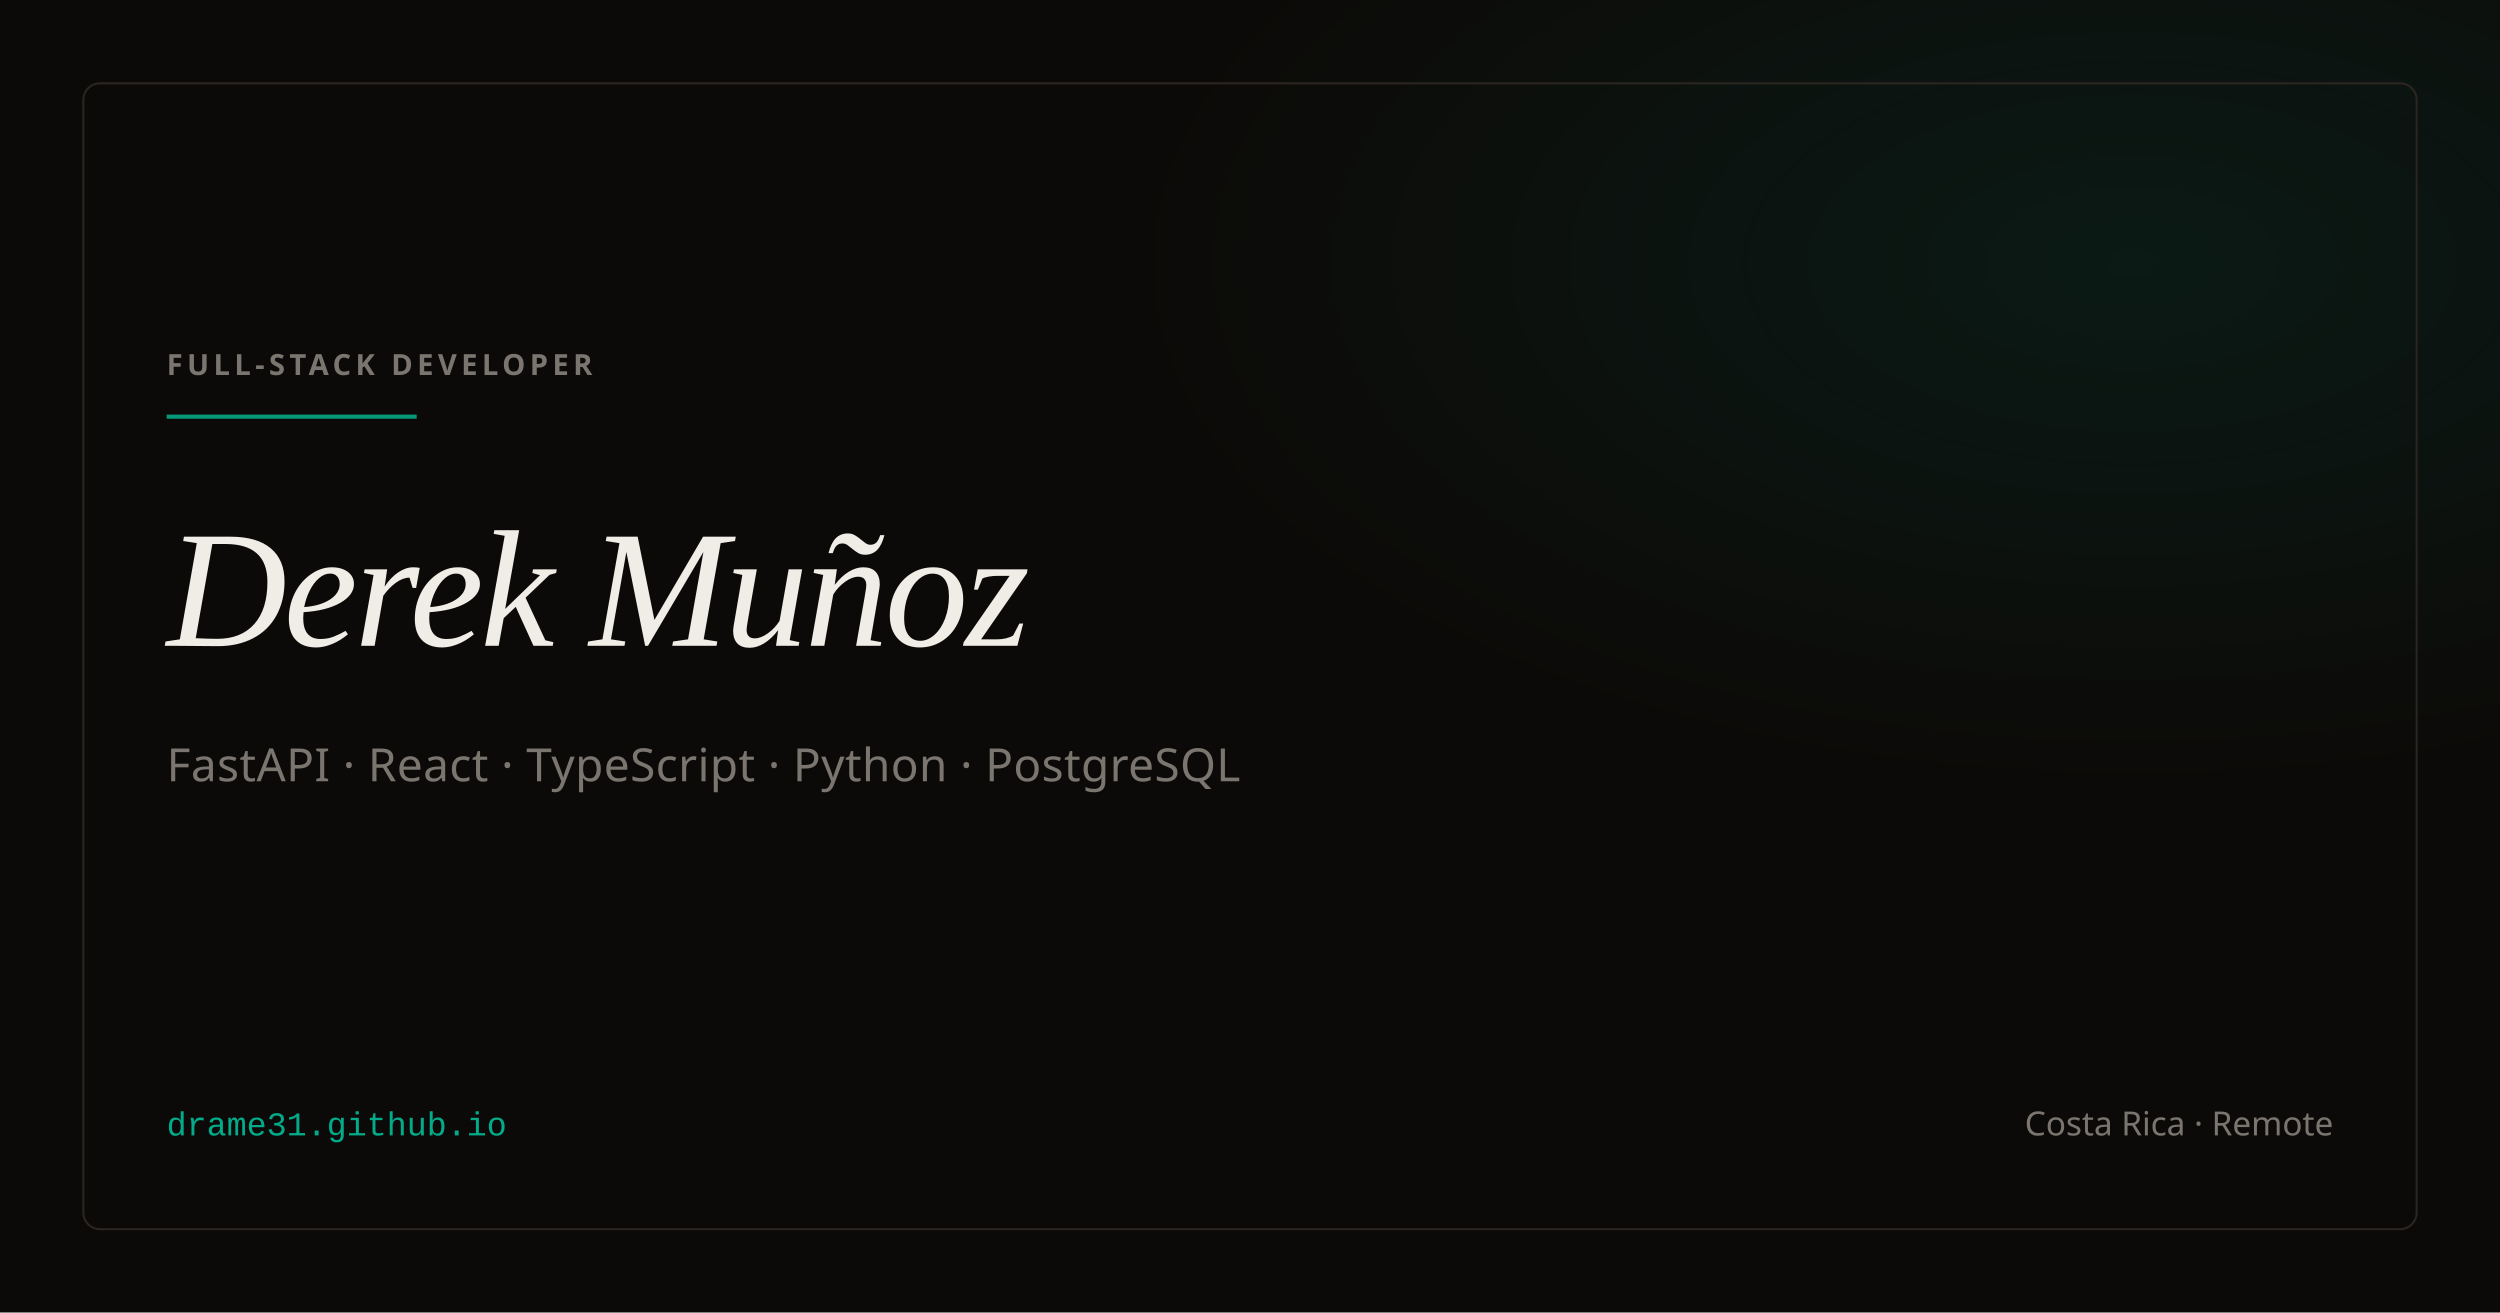
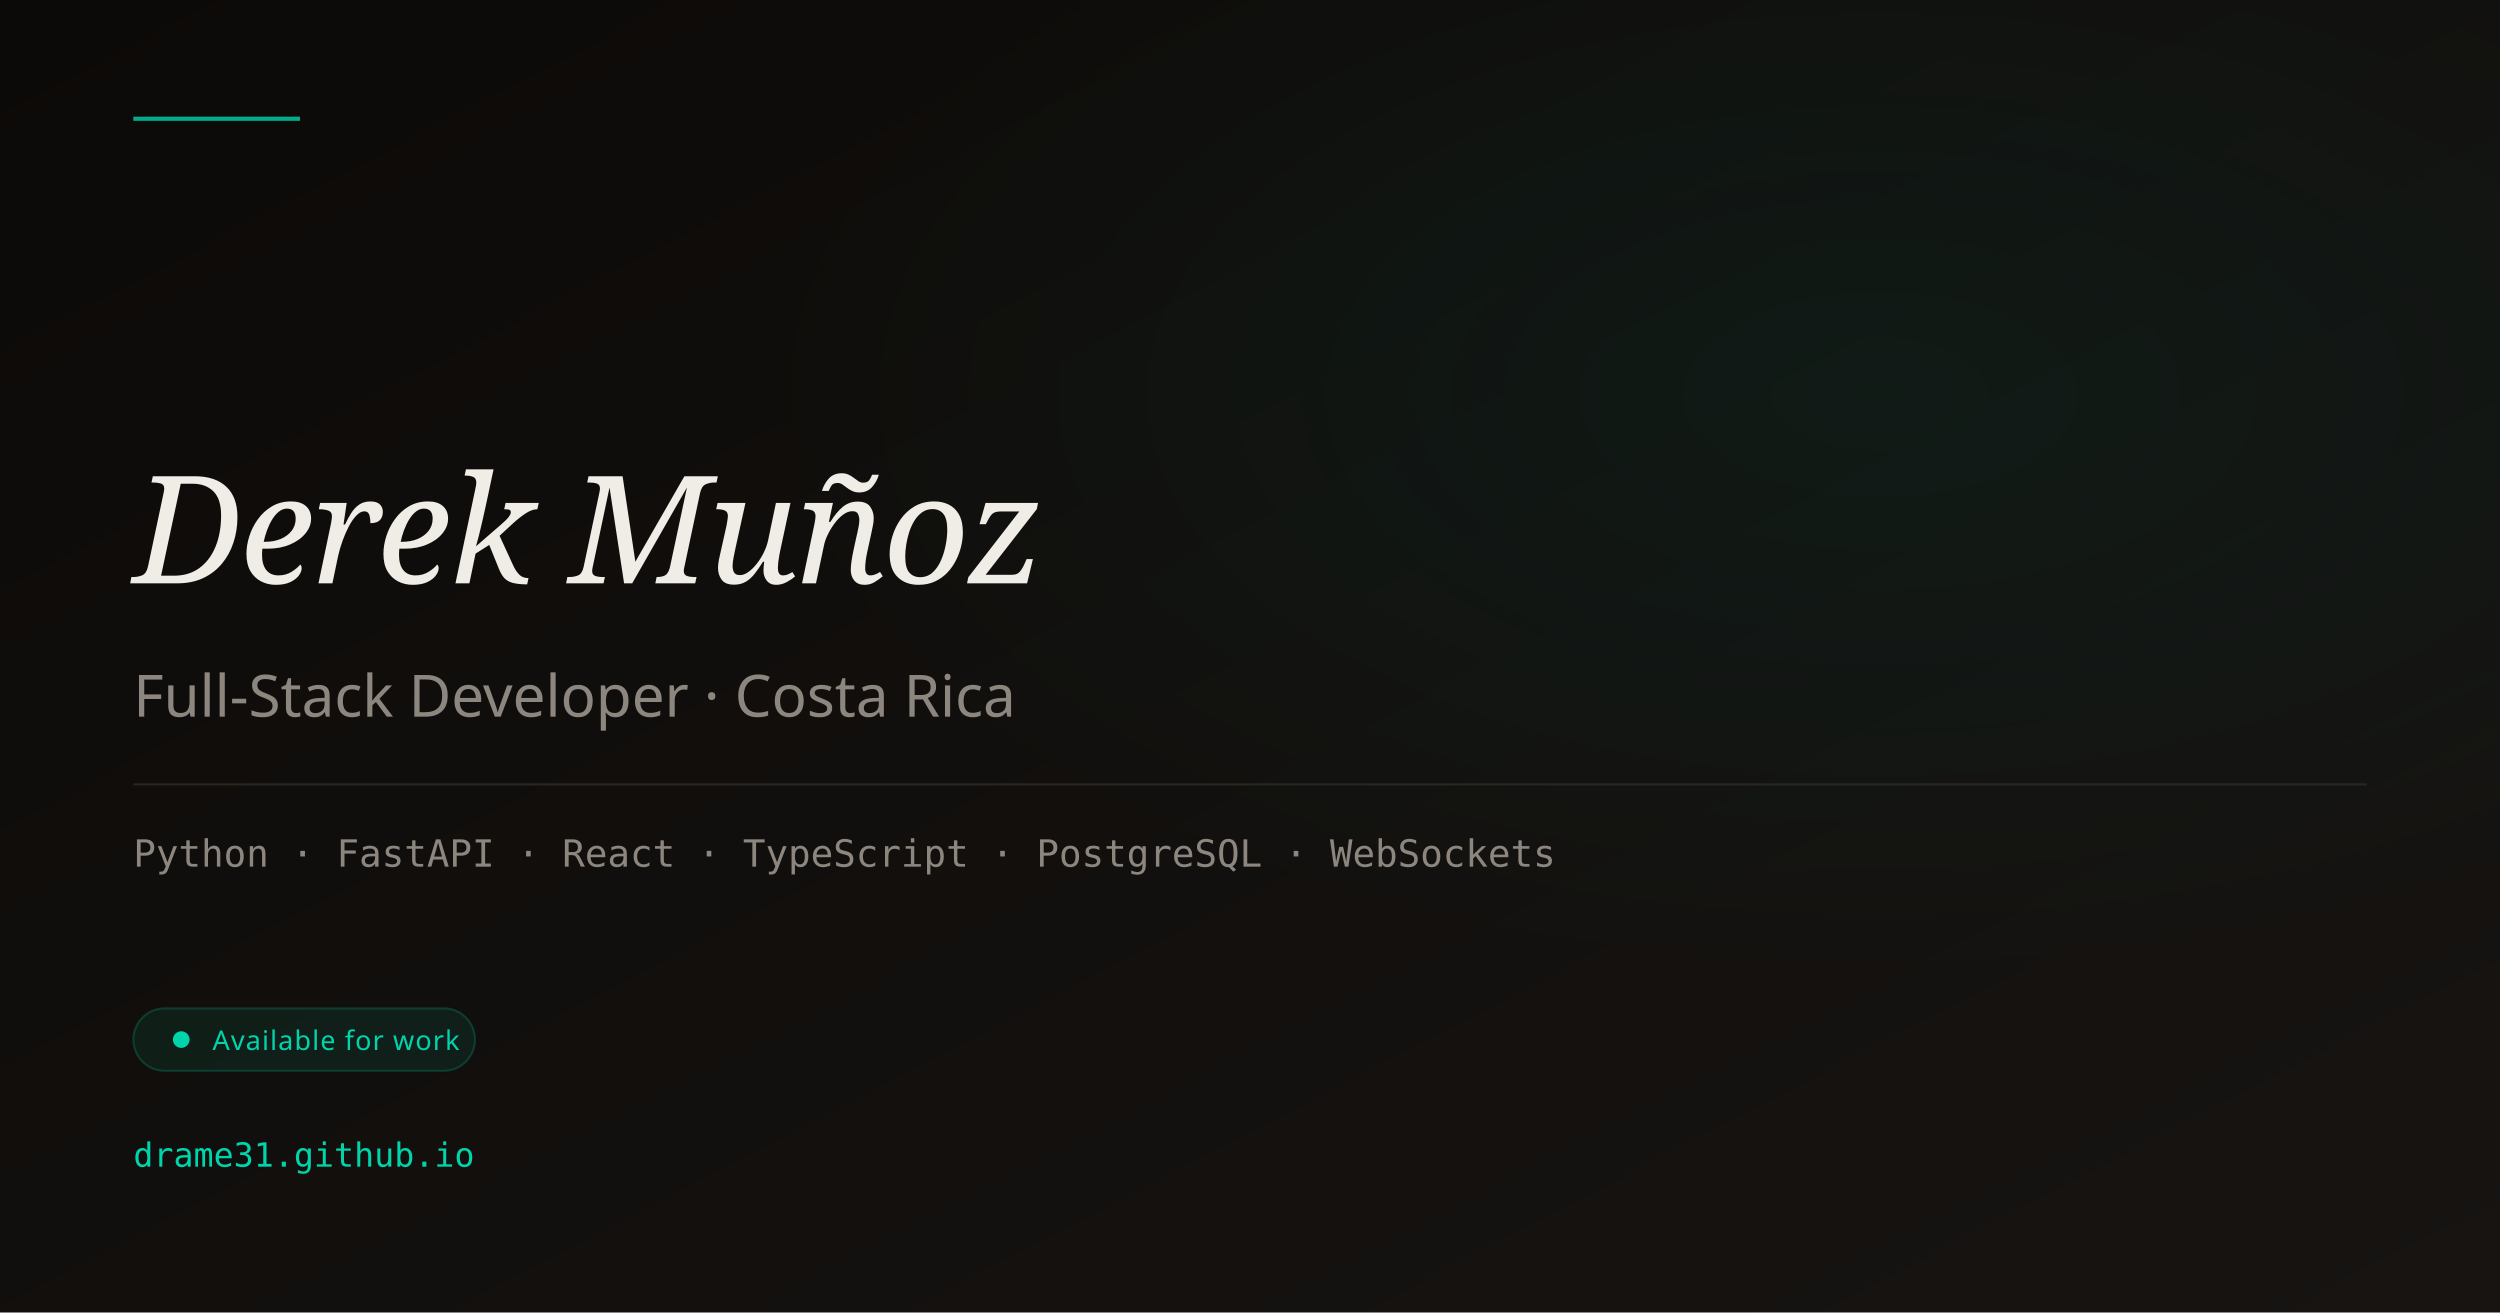
<svg xmlns="http://www.w3.org/2000/svg" width="1200" height="630" viewBox="0 0 1200 630">
-   <rect width="1200" height="630" fill="#0c0a08" />
-   <radialGradient id="orb" cx="85%" cy="20%" r="40%">
-     <stop offset="0%" stop-color="#00d4aa" stop-opacity="0.08" />
-     <stop offset="100%" stop-color="#00d4aa" stop-opacity="0" />
-   </radialGradient>
-   <rect width="1200" height="630" fill="url(#orb)" />
-   <rect x="40" y="40" width="1120" height="550" rx="8" fill="none" stroke="#2a2520" stroke-width="1" />
-   <line x1="80" y1="200" x2="200" y2="200" stroke="#00d4aa" stroke-width="2" opacity="0.7" />
-   <text x="80" y="180" font-family="'Syne', 'system-ui', sans-serif" font-size="14" font-weight="600" fill="#7a756f" letter-spacing="0.15em" text-transform="uppercase">FULL-STACK DEVELOPER</text>
-   <text x="80" y="310" font-family="'Georgia', 'Times New Roman', serif" font-size="80" font-weight="400" fill="#f0ece6" letter-spacing="-0.02em" font-style="italic">Derek Muñoz</text>
-   <text x="80" y="375" font-family="'Syne', 'system-ui', sans-serif" font-size="22" fill="#7a756f" letter-spacing="0.01em">FastAPI · React · TypeScript · Python · PostgreSQL</text>
-   <text x="80" y="545" font-family="'Courier New', monospace" font-size="16" fill="#00d4aa" opacity="0.8">drame31.github.io</text>
-   <text x="1120" y="545" font-family="'Syne', 'system-ui', sans-serif" font-size="16" fill="#7a756f" text-anchor="end">Costa Rica · Remote</text>
+   <defs>
+     <linearGradient id="bg" x1="0" y1="0" x2="1" y2="1">
+       <stop offset="0%" stop-color="#0c0a08" />
+       <stop offset="100%" stop-color="#171412" />
+     </linearGradient>
+     <radialGradient id="glow" cx="75%" cy="30%" r="45%">
+       <stop offset="0%" stop-color="#00d4aa" stop-opacity="0.06" />
+       <stop offset="100%" stop-color="#00d4aa" stop-opacity="0" />
+     </radialGradient>
+   </defs>
+   <rect width="1200" height="630" fill="url(#bg)" />
+   <rect width="1200" height="630" fill="url(#glow)" />
+   <rect x="64" y="56" width="80" height="2" fill="#00d4aa" opacity="0.8" />
+   <text x="64" y="280" font-family="Georgia, serif" font-style="italic" font-size="72" font-weight="400" fill="#f0ece6" letter-spacing="-1">Derek Muñoz</text>
+   <text x="64" y="344" font-family="system-ui, sans-serif" font-size="28" font-weight="400" fill="#8c867f" letter-spacing="0">Full-Stack Developer · Costa Rica</text>
+   <rect x="64" y="376" width="1072" height="1" fill="#2a2622" />
+   <text x="64" y="416" font-family="monospace" font-size="18" fill="#8c867f">Python · FastAPI · React · TypeScript · PostgreSQL · WebSockets</text>
+   <text x="64" y="560" font-family="monospace" font-size="16" fill="#00d4aa">drame31.github.io</text>
+   <rect x="64" y="484" width="164" height="30" rx="15" fill="#00d4aa" fill-opacity="0.08" stroke="#00d4aa" stroke-opacity="0.2" stroke-width="1" />
+   <circle cx="87" cy="499" r="4" fill="#00d4aa" />
+   <text x="102" y="504" font-family="system-ui, sans-serif" font-size="13" font-weight="500" fill="#00d4aa" letter-spacing="0.04em">Available for work</text>
</svg>
